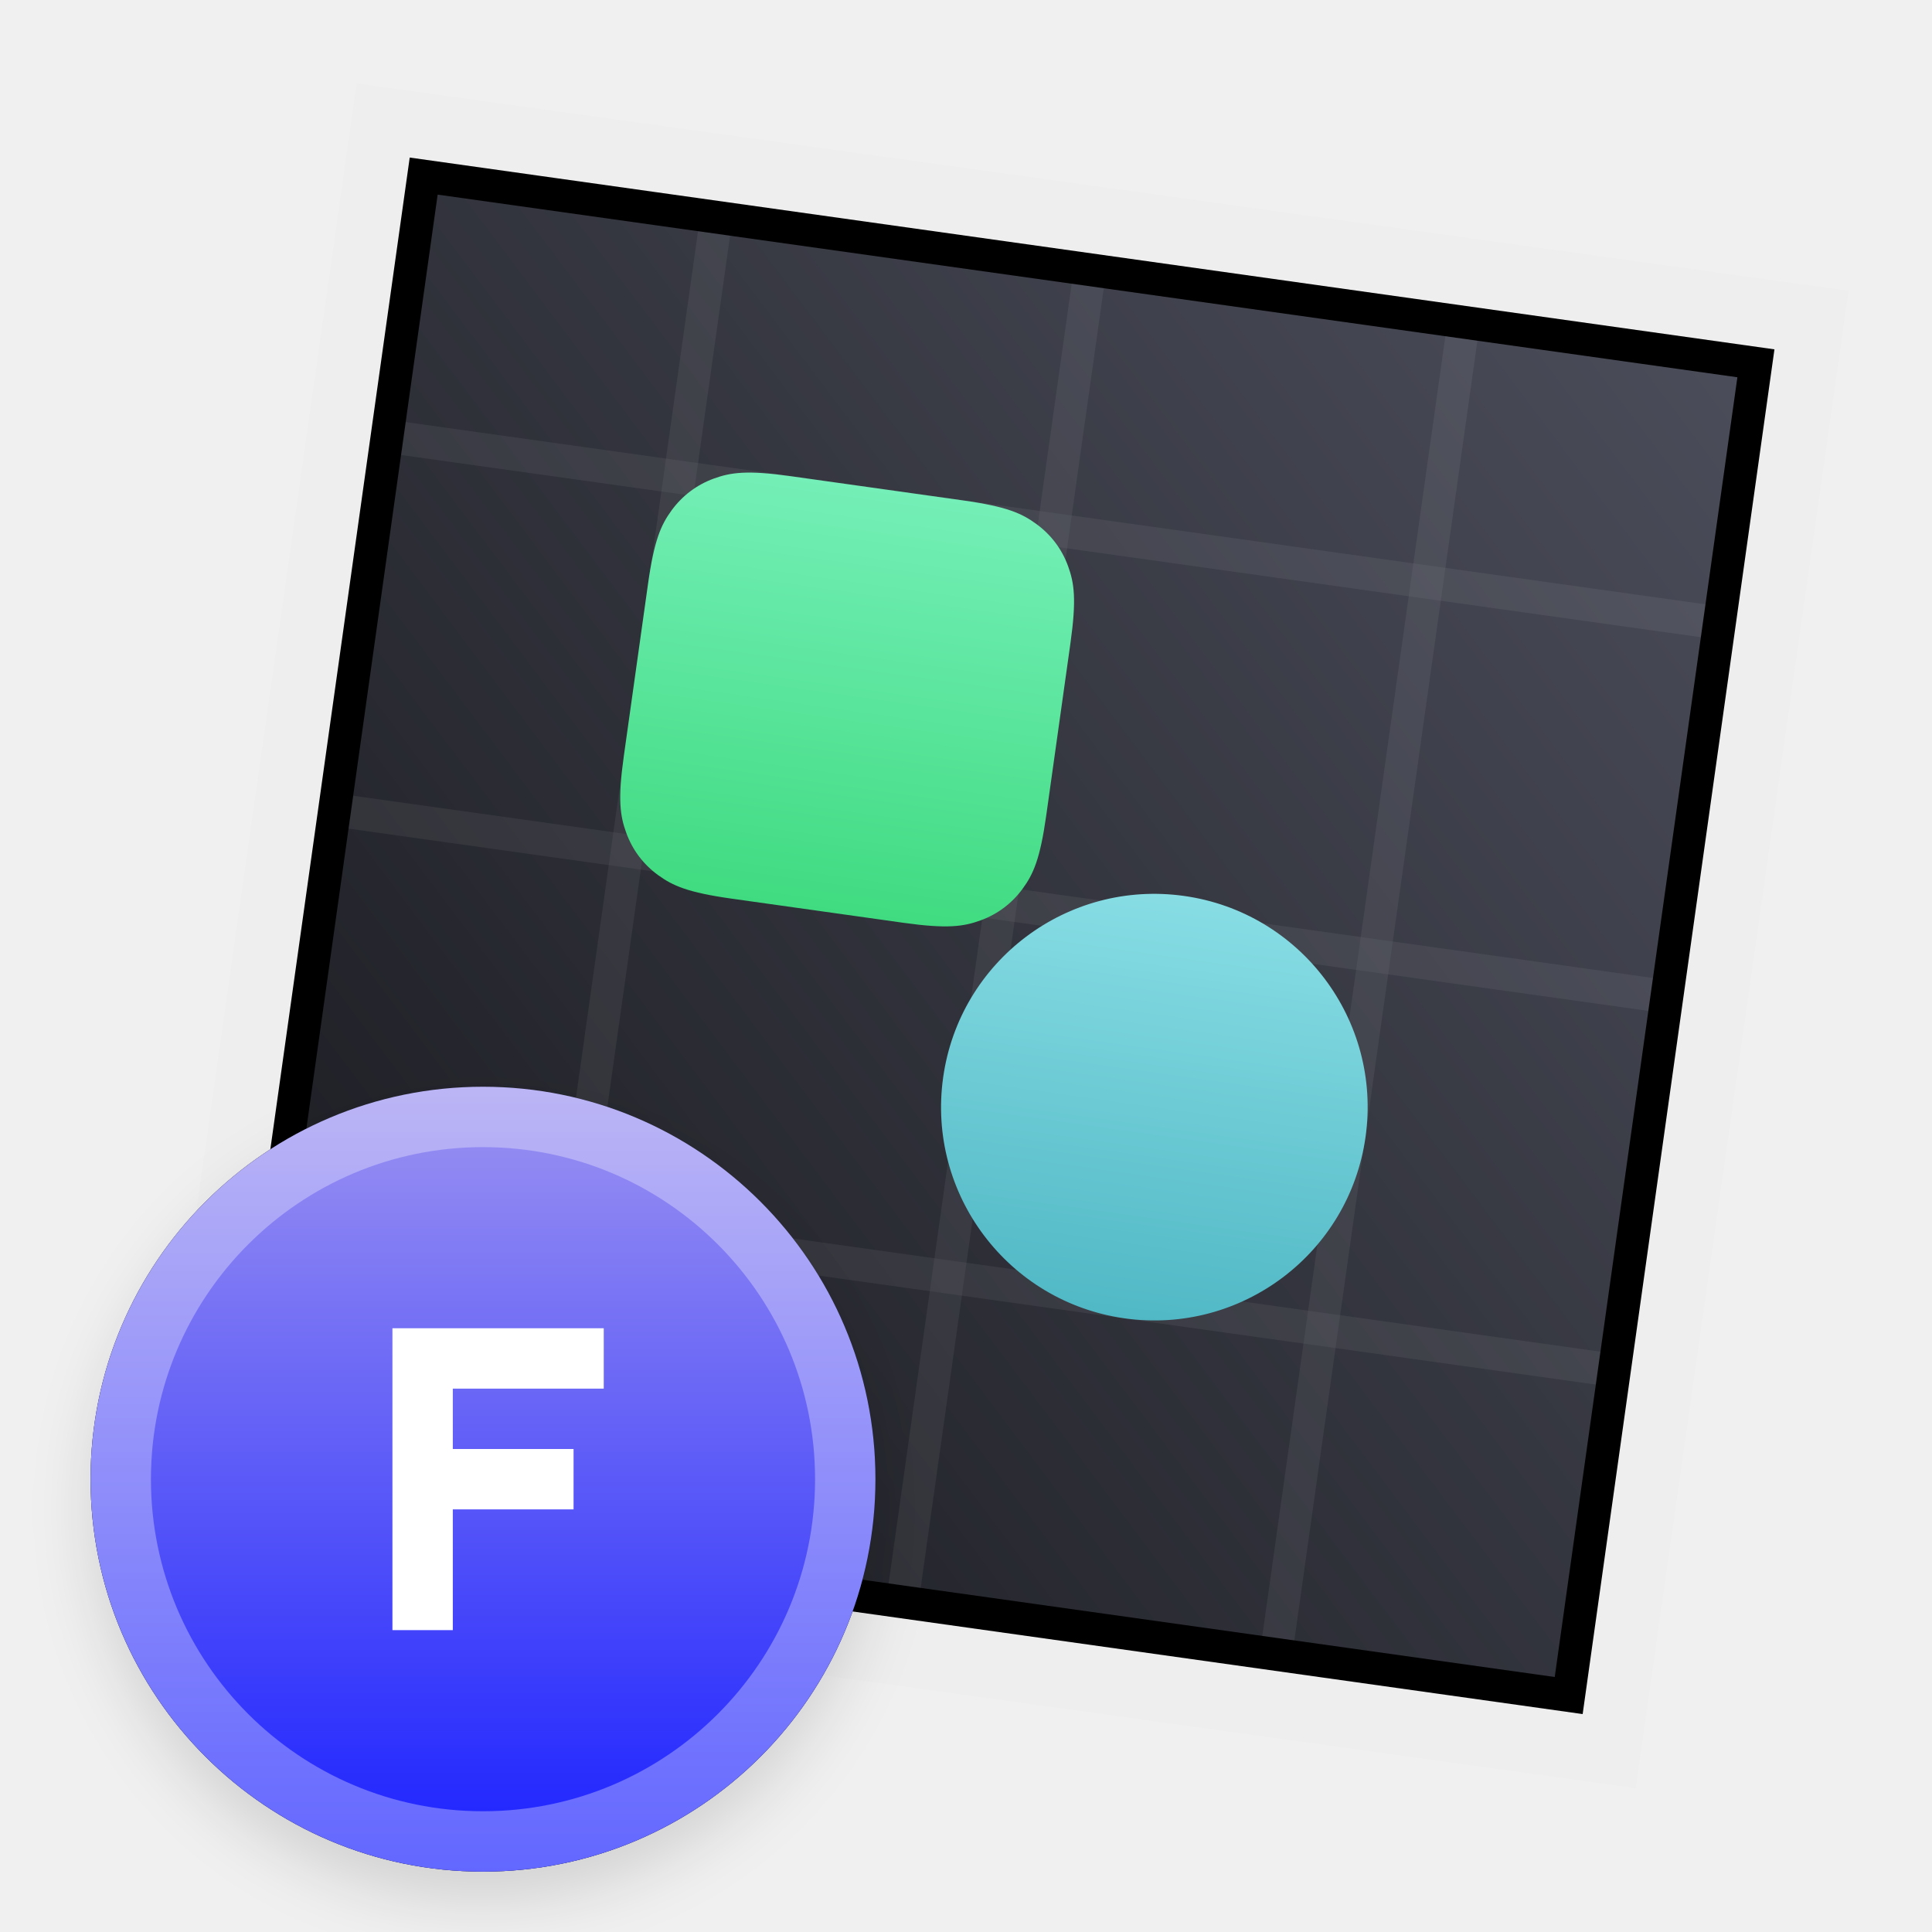
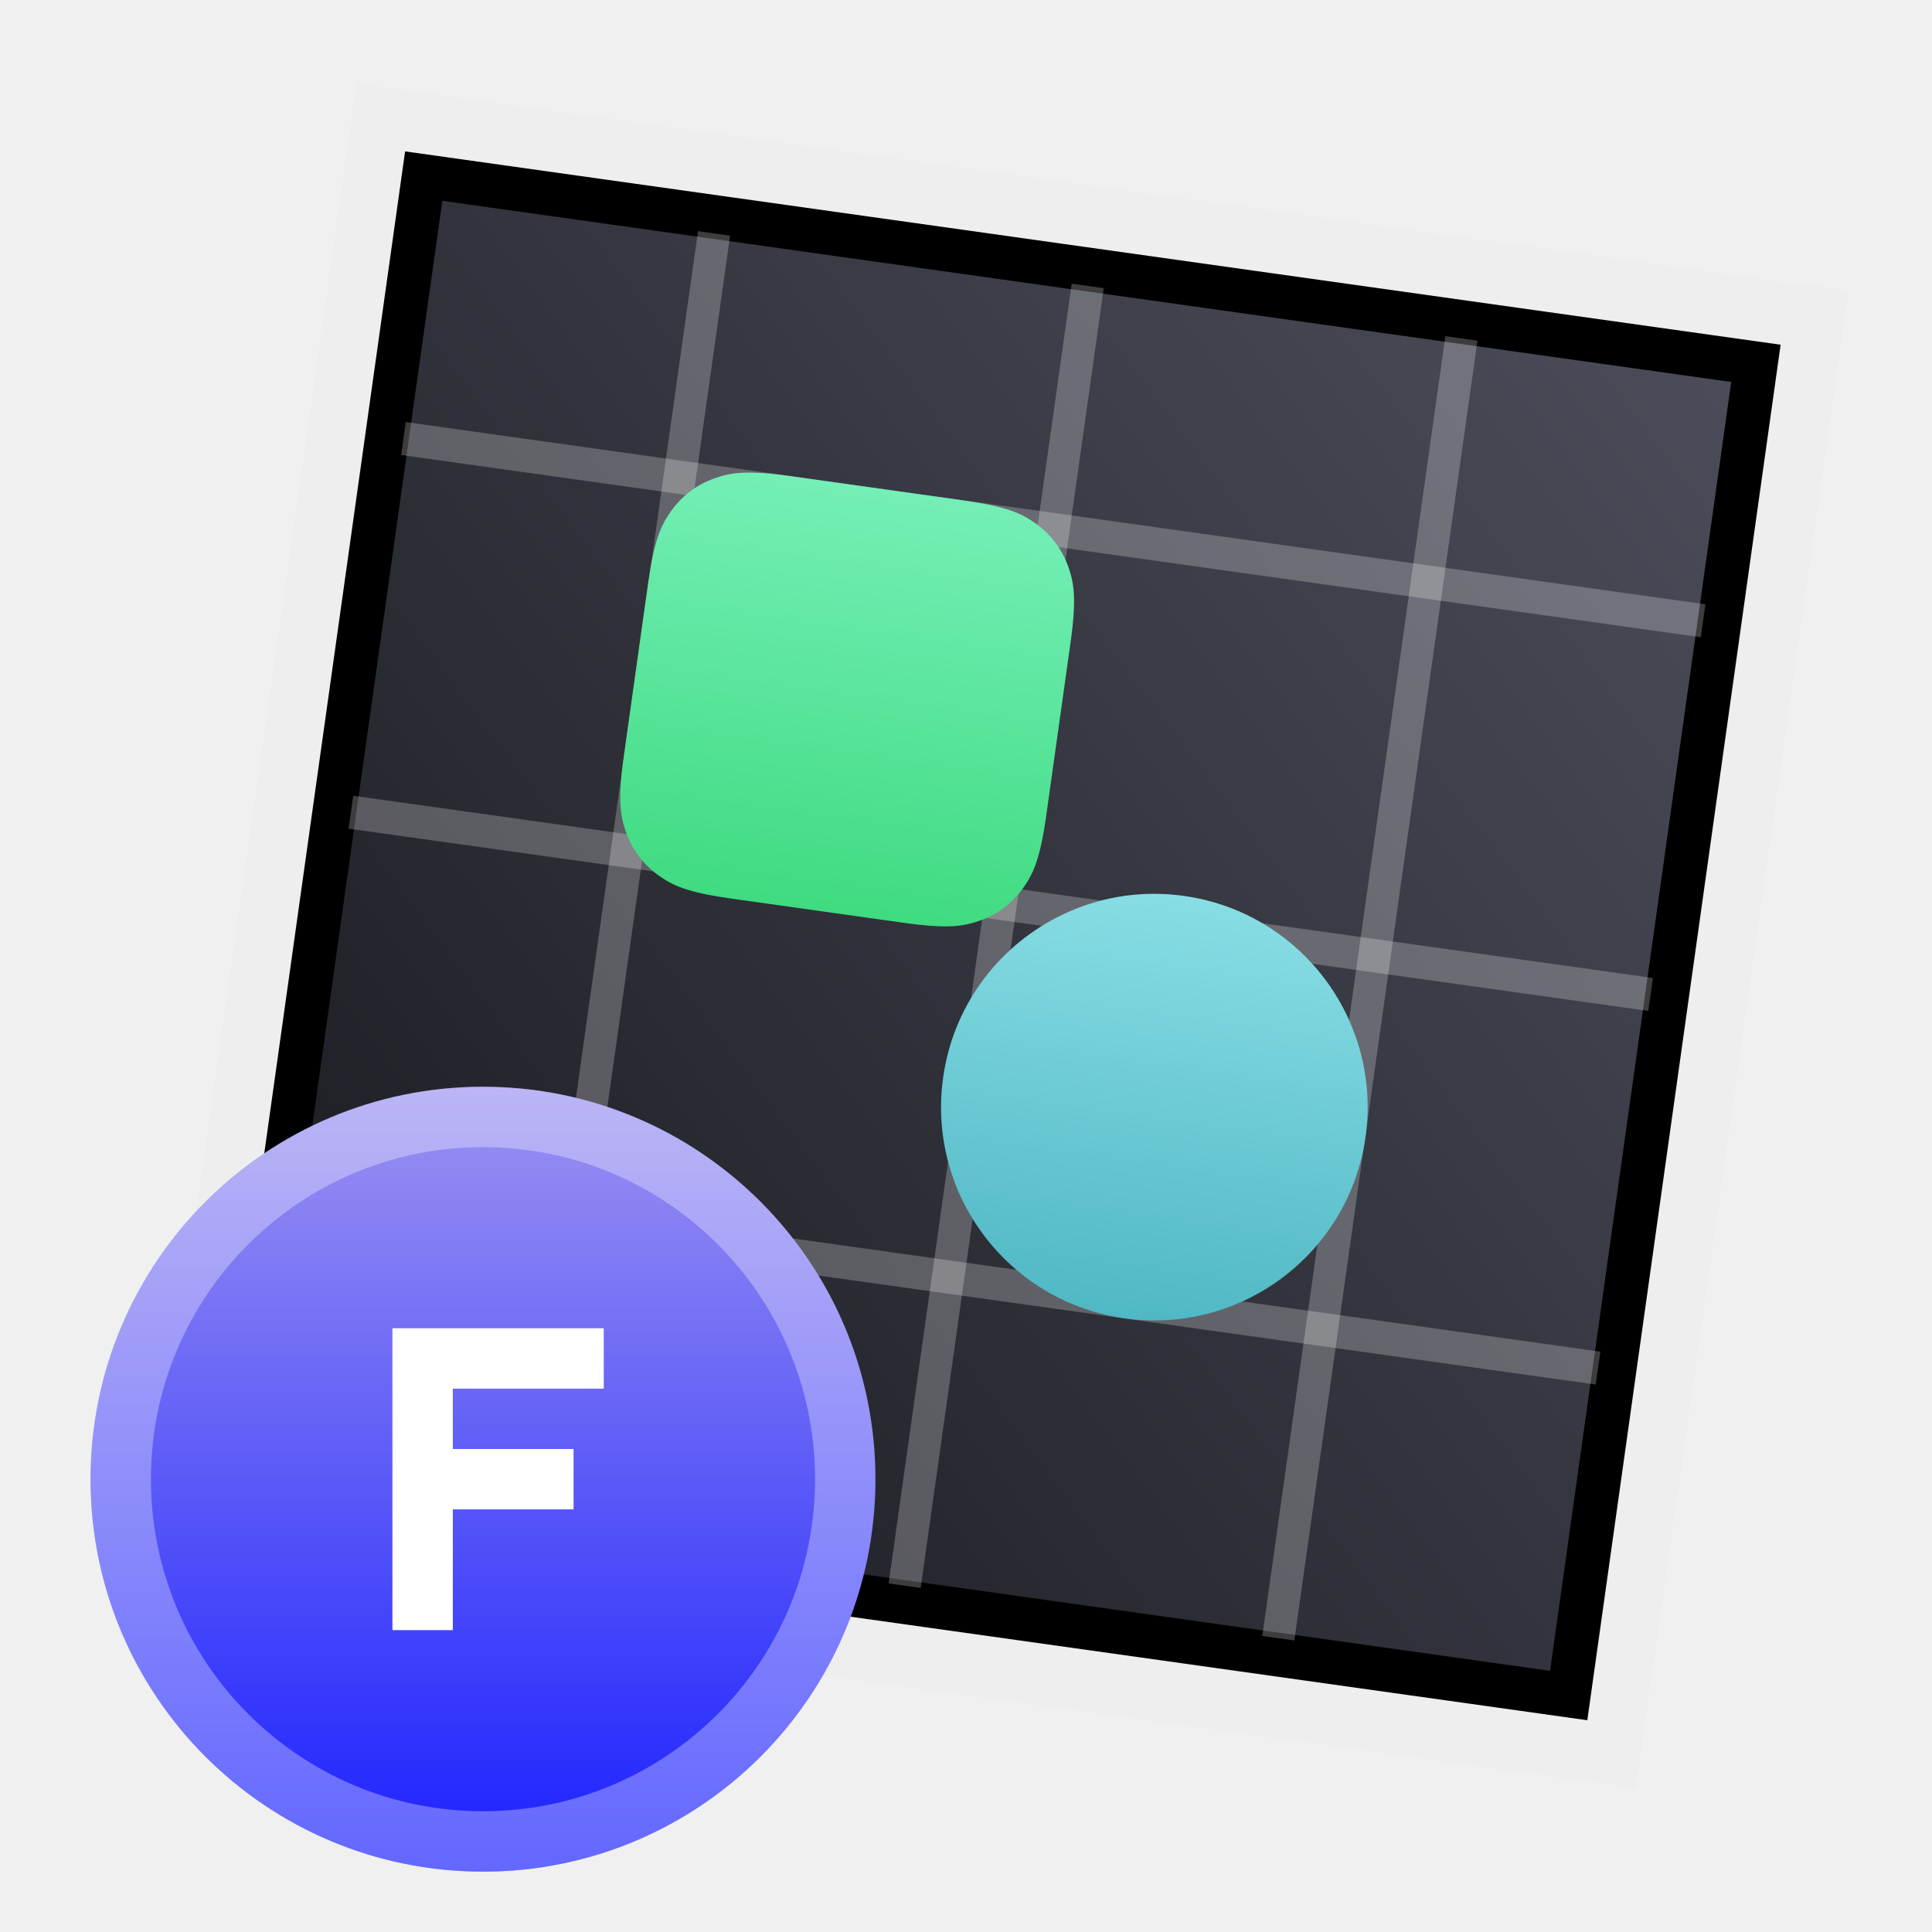
- <svg xmlns="http://www.w3.org/2000/svg" width="64" height="64" viewBox="0 0 64 64" fill="none">
-   <g clip-path="url(#clip0)">
-     <path d="M11.815 2.764L61.236 9.633L54.185 59.236L4.764 52.367L11.815 2.764Z" fill="#EEEEEE" />
-     <path d="M58.167 12.035L14.035 5.833L7.833 49.965L51.965 56.167L58.167 12.035Z" fill="url(#paint0_linear)" stroke="black" stroke-width="1.087" />
-     <g opacity="0.24">
-       <path opacity="0.24" d="M24.185 7.806L23.123 7.657L17.058 50.715L18.121 50.864L24.185 7.806Z" fill="white" />
-       <path opacity="0.24" d="M36.564 9.546L35.501 9.397L29.436 52.454L30.499 52.603L36.564 9.546Z" fill="white" />
-       <path opacity="0.24" d="M48.942 11.286L47.879 11.136L41.815 54.194L42.877 54.343L48.942 11.286Z" fill="white" />
-       <path opacity="0.24" d="M56.494 20.019L13.441 13.982L13.288 15.072L56.341 21.109L56.494 20.019Z" fill="white" />
-       <path opacity="0.24" d="M54.755 32.397L11.702 26.36L11.548 27.45L54.601 33.487L54.755 32.397Z" fill="white" />
-       <path opacity="0.24" d="M53.015 44.776L9.962 38.738L9.808 39.828L52.861 45.866L53.015 44.776Z" fill="white" />
-     </g>
-     <path d="M26.19 15.774L31.903 16.577C33.343 16.779 33.844 17.002 34.33 17.358C34.817 17.713 35.172 18.184 35.38 18.75C35.587 19.316 35.663 19.858 35.461 21.298L34.658 27.012C34.456 28.451 34.233 28.952 33.877 29.439C33.522 29.925 33.051 30.28 32.485 30.488C31.919 30.695 31.376 30.772 29.937 30.57L24.223 29.767C22.784 29.564 22.283 29.341 21.796 28.986C21.309 28.63 20.954 28.159 20.747 27.593C20.54 27.028 20.463 26.485 20.665 25.045L21.468 19.331C21.671 17.892 21.894 17.391 22.249 16.904C22.605 16.418 23.076 16.063 23.641 15.855C24.207 15.648 24.75 15.571 26.19 15.774Z" fill="url(#paint1_linear)" />
-     <path d="M39.223 29.679C43.087 30.222 45.779 33.795 45.236 37.659C44.693 41.523 41.12 44.215 37.256 43.672C33.392 43.129 30.7 39.556 31.243 35.692C31.786 31.828 35.359 29.136 39.223 29.679Z" fill="url(#paint2_linear)" />
-     <g filter="url(#filter0_d)">
-       <path d="M29 49C29 41.82 23.18 36 16 36C8.82 36 3 41.82 3 49C3 56.18 8.82 62 16 62C23.18 62 29 56.18 29 49Z" fill="black" />
-     </g>
-     <path d="M29 49C29 41.82 23.18 36 16 36C8.82 36 3 41.82 3 49C3 56.18 8.82 62 16 62C23.18 62 29 56.18 29 49Z" fill="url(#paint3_linear)" />
-     <path d="M16 36C23.18 36 29 41.82 29 49C29 56.18 23.18 62 16 62C8.82 62 3 56.18 3 49C3 41.82 8.82 36 16 36ZM16 38C9.925 38 5 42.925 5 49C5 55.075 9.925 60 16 60C22.075 60 27 55.075 27 49C27 42.925 22.075 38 16 38Z" fill="white" fill-opacity="0.32" />
-     <path fill-rule="evenodd" clip-rule="evenodd" d="M20 44V46H15V48H19V50H15V54H13V44H20Z" fill="white" />
-   </g>
+ <svg xmlns="http://www.w3.org/2000/svg" width="48" height="48" viewBox="0 0 48 48" fill="none">
+   <path d="M8.861 2.073L45.927 7.225L40.639 44.427L3.573 39.275L8.861 2.073Z" fill="#EEEEEE" />
+   <path d="M43.625 9.027L10.527 4.375L5.875 37.474L38.974 42.125L43.625 9.027Z" fill="url(#paint0_linear)" stroke="black" stroke-width="1.087" />
+   <path opacity="0.24" d="M18.139 5.855L17.342 5.743L12.793 38.036L13.591 38.148L18.139 5.855Z" fill="white" />
+   <path opacity="0.24" d="M27.423 7.159L26.626 7.048L22.077 39.341L22.874 39.452L27.423 7.159Z" fill="white" />
+   <path opacity="0.24" d="M36.707 8.464L35.91 8.352L31.361 40.645L32.158 40.757L36.707 8.464Z" fill="white" />
+   <path opacity="0.24" d="M42.371 15.014L10.081 10.486L9.966 11.304L42.255 15.832L42.371 15.014Z" fill="white" />
+   <path opacity="0.24" d="M41.066 24.298L8.776 19.77L8.661 20.587L40.951 25.116L41.066 24.298Z" fill="white" />
+   <path opacity="0.24" d="M39.761 33.582L7.471 29.054L7.356 29.871L39.646 34.399L39.761 33.582Z" fill="white" />
+   <path d="M19.642 11.83L23.928 12.432C25.007 12.584 25.383 12.752 25.748 13.018C26.113 13.285 26.379 13.638 26.535 14.062C26.69 14.487 26.748 14.894 26.596 15.973L25.994 20.259C25.842 21.338 25.674 21.714 25.408 22.079C25.141 22.444 24.788 22.71 24.364 22.866C23.939 23.021 23.532 23.079 22.453 22.927L18.167 22.325C17.088 22.173 16.712 22.006 16.347 21.739C15.982 21.473 15.716 21.119 15.56 20.695C15.405 20.271 15.347 19.863 15.499 18.784L16.101 14.498C16.253 13.419 16.42 13.043 16.687 12.678C16.953 12.313 17.307 12.047 17.731 11.891C18.155 11.736 18.563 11.678 19.642 11.83Z" fill="url(#paint1_linear)" />
+   <path d="M29.417 22.259C32.315 22.667 34.334 25.346 33.927 28.244C33.52 31.142 30.84 33.161 27.942 32.754C25.044 32.347 23.025 29.667 23.432 26.769C23.84 23.871 26.519 21.852 29.417 22.259Z" fill="url(#paint2_linear)" />
+   <path d="M21.75 36.75C21.75 31.365 17.385 27 12 27C6.615 27 2.25 31.365 2.25 36.75C2.25 42.135 6.615 46.5 12 46.5C17.385 46.5 21.75 42.135 21.75 36.75Z" fill="url(#paint3_linear)" />
+   <path d="M12 27C17.385 27 21.75 31.365 21.75 36.75C21.75 42.135 17.385 46.5 12 46.5C6.615 46.5 2.25 42.135 2.25 36.75C2.25 31.365 6.615 27 12 27ZM12 28.5C7.444 28.5 3.75 32.194 3.75 36.75C3.75 41.306 7.444 45 12 45C16.556 45 20.25 41.306 20.25 36.75C20.25 32.194 16.556 28.5 12 28.5Z" fill="white" fill-opacity="0.32" />
+   <path fill-rule="evenodd" clip-rule="evenodd" d="M15 33V34.5H11.25V36H14.25V37.5H11.25V40.5H9.75V33H15Z" fill="white" />
  <defs>
-     <filter id="filter0_d" x="1" y="35" width="30" height="30" filterUnits="userSpaceOnUse" color-interpolation-filters="sRGB">
-       <feFlood flood-opacity="0" result="BackgroundImageFix" />
-       <feColorMatrix in="SourceAlpha" type="matrix" values="0 0 0 0 0 0 0 0 0 0 0 0 0 0 0 0 0 0 127 0" />
-       <feOffset dy="1" />
-       <feGaussianBlur stdDeviation="1" />
-       <feColorMatrix type="matrix" values="0 0 0 0 0 0 0 0 0 0 0 0 0 0 0 0 0 0 0.12 0" />
-       <feBlend mode="normal" in2="BackgroundImageFix" result="effect1_dropShadow" />
-       <feBlend mode="normal" in="SourceGraphic" in2="effect1_dropShadow" result="shape" />
-     </filter>
-     <linearGradient id="paint0_linear" x1="58.167" y1="12.035" x2="7.833" y2="49.965" gradientUnits="userSpaceOnUse">
+     <linearGradient id="paint0_linear" x1="43.625" y1="9.027" x2="5.875" y2="37.474" gradientUnits="userSpaceOnUse">
      <stop stop-color="#4B4D5A" />
      <stop offset="1" stop-color="#191A1F" />
    </linearGradient>
-     <linearGradient id="paint1_linear" x1="29.047" y1="16.175" x2="27.08" y2="30.168" gradientUnits="userSpaceOnUse">
+     <linearGradient id="paint1_linear" x1="21.785" y1="12.131" x2="20.31" y2="22.626" gradientUnits="userSpaceOnUse">
      <stop stop-color="#74EFB7" />
      <stop offset="1" stop-color="#40DB81" />
    </linearGradient>
-     <linearGradient id="paint2_linear" x1="39.223" y1="29.679" x2="37.256" y2="43.672" gradientUnits="userSpaceOnUse">
+     <linearGradient id="paint2_linear" x1="29.417" y1="22.259" x2="27.942" y2="32.754" gradientUnits="userSpaceOnUse">
      <stop stop-color="#88DDE4" />
      <stop offset="1" stop-color="#50B8C5" />
    </linearGradient>
-     <linearGradient id="paint3_linear" x1="16" y1="36" x2="16" y2="62" gradientUnits="userSpaceOnUse">
+     <linearGradient id="paint3_linear" x1="12" y1="27" x2="12" y2="46.5" gradientUnits="userSpaceOnUse">
      <stop stop-color="#9C93F1" />
      <stop offset="1" stop-color="#1A20FF" />
    </linearGradient>
-     <clipPath id="clip0">
-       <rect width="64" height="64" fill="white" />
-     </clipPath>
  </defs>
</svg>
